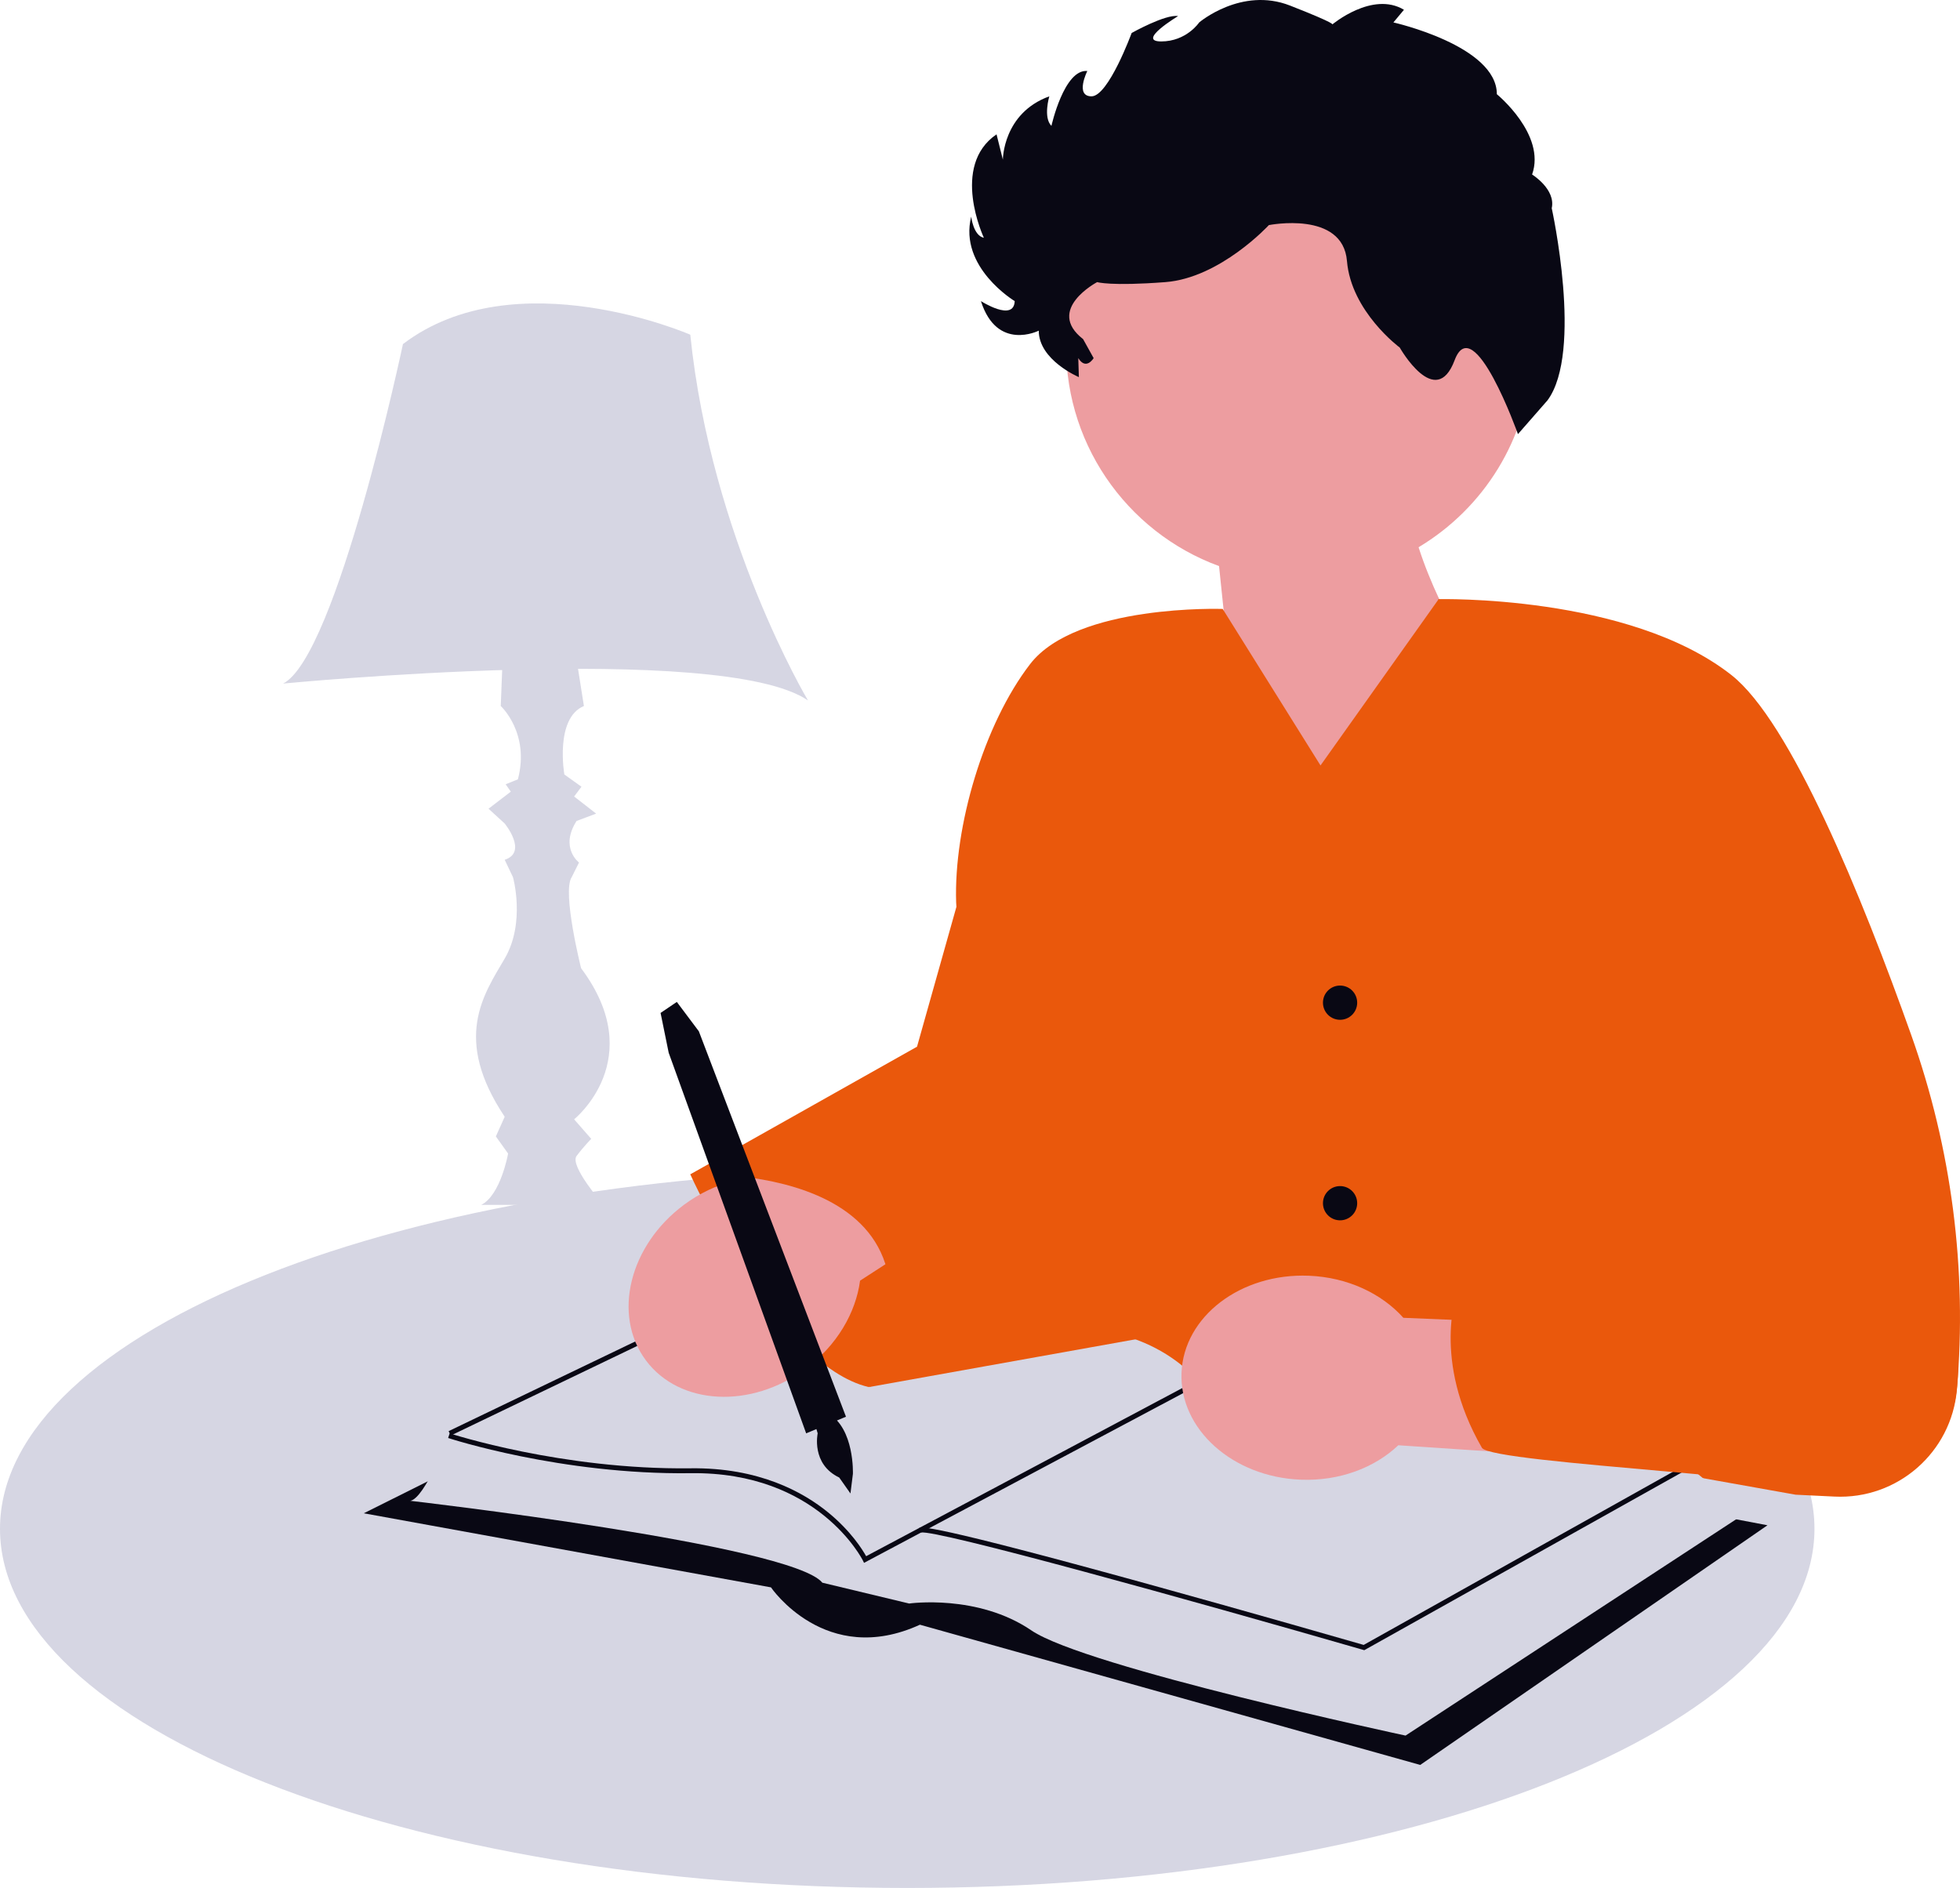
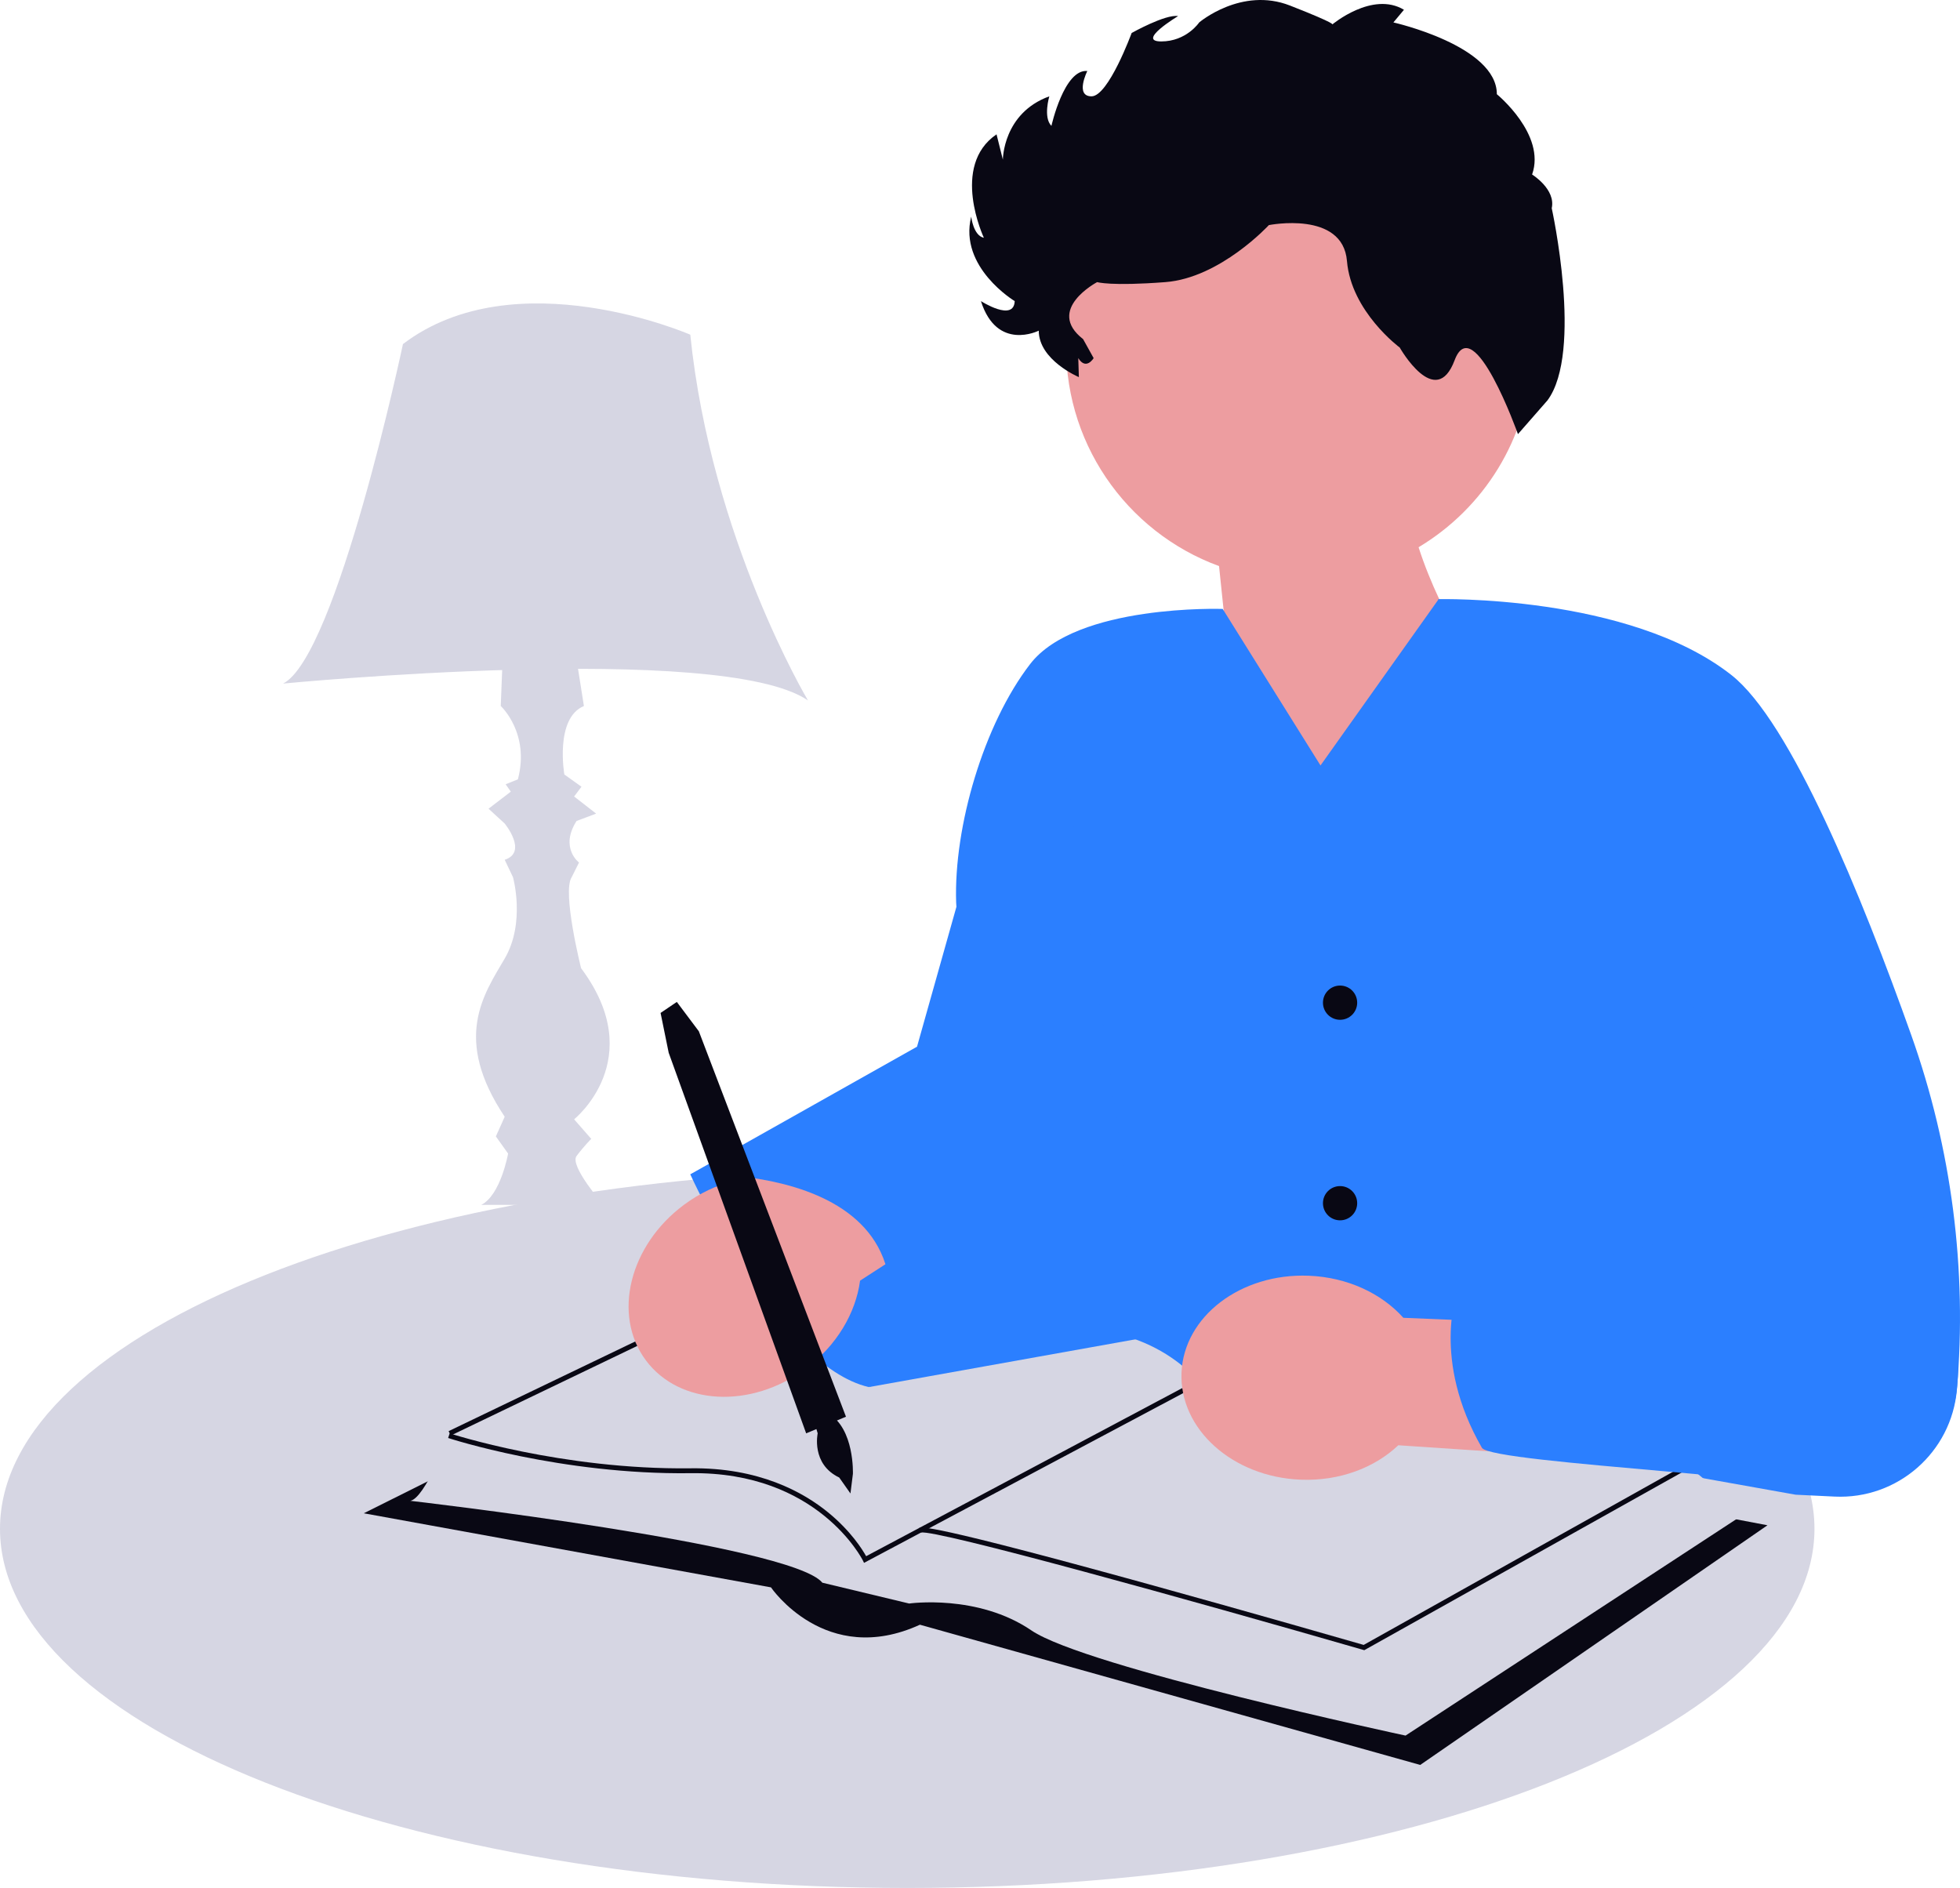
<svg xmlns="http://www.w3.org/2000/svg" width="801.512" height="772" viewBox="0 0 801.512 772" role="img" artist="Katerina Limpitsouni" source="https://undraw.co/">
  <ellipse cx="371" cy="625.14" rx="371" ry="146.86" fill="#d6d6e3" />
  <path d="M626.423,146.418c2.448-52.561-38.176-97.155-90.737-99.604-52.561-2.448-97.156,38.176-99.604,90.737-1.986,42.627,24.361,80.01,62.427,93.925l12.734,122.446,97.432-73.79s-19.059-26.752-28.57-56.359c26.476-15.847,44.775-44.223,46.318-77.356Z" fill="#ed9da0" />
-   <path d="M500,249s-59.788-2.079-78.755,22.557c-18.967,24.636-31.245,66.443-30.245,97.443s74.279,194.193,74.279,194.193l269,48,15.917.77c25.727,1.245,47.833-18.075,50.046-43.737v-0c4.234-49.119-2.152-98.561-18.676-145.011-20.194-56.766-49.269-128.126-73.565-147.216-42-33-120-31-120-31l.203.159-48.203,67.841-40-64Z" fill="#ea580c" />
+   <path d="M500,249s-59.788-2.079-78.755,22.557c-18.967,24.636-31.245,66.443-30.245,97.443s74.279,194.193,74.279,194.193l269,48,15.917.77c25.727,1.245,47.833-18.075,50.046-43.737v-0c4.234-49.119-2.152-98.561-18.676-145.011-20.194-56.766-49.269-128.126-73.565-147.216-42-33-120-31-120-31l.203.159-48.203,67.841-40-64Z" fill="#2b7fff" />
  <path d="M183.575,601.399l-34.803,17.391,166.507,30.295s22.325,32.929,60.912,15.269l204.588,57.34,142-98-407.5-77.5-131.704,55.205Z" fill="#090814" />
  <path d="M490.279,565.104s-23.461-30.411-70.481-18.911l-104.519-18.308-131.704,59.168s-9.796,25.64-15.796,26.64c0,0,156,17.964,168.5,33.482l35.5,8.518s28-4,50,11,153,43,153,43l138.95-90.904-23.338-19.33-200.111-34.355Z" fill="#d6d6e3" />
  <path d="M557.903,674.77l-.401-.115c-69.741-20.125-175.483-49.501-180.903-47.97l-.882-1.79c1.117-.604,3.736-2.014,93.564,22.781,41.964,11.584,83.842,23.636,88.374,24.941l132.247-74.03.977,1.746-132.976,74.437Z" fill="#090814" />
  <path d="M353.334,639.062l-.455-.931c-.178-.364-18.365-36.463-70.491-35.733-52.975.691-98.674-14.244-99.129-14.396l.629-1.898c.453.149,45.856,14.958,98.474,14.294,27.875-.371,46.05,9.644,56.375,18.109,9.309,7.632,14.017,15.244,15.456,17.832l135.616-72.118.939,1.766-137.414,73.075Z" fill="#090814" />
-   <path d="M332.779,460.664l-50.5,19.529s35.279,78.193,73,87l36.967-53.265-59.467-53.265Z" fill="#ea580c" />
+   <path d="M332.779,460.664l-50.5,19.529s35.279,78.193,73,87l36.967-53.265-59.467-53.265Z" fill="#2b7fff" />
  <path d="M320.63,481.775l112.37-82.775,14,63-95.292,61.672c-1.744,13.162-9.481,26.518-22.265,36.001-22.368,16.592-51.632,15.036-65.363-3.475-13.731-18.511-6.73-46.968,15.638-63.56,12.784-9.483,27.81-13.012,40.912-10.862Z" fill="#ed9da0" />
  <path d="M518.879,92.049s-19.855,21.582-42.3,23.308c-22.445,1.727-27.92,0-27.92,0,0,0-21.286,11.222-5.747,23.308l4.316,7.769s-3.076,5.18-6.286,0l.243,7.769s-16.402-6.906-16.402-18.992c0,0-17.076,8.633-23.645-12.086,0,0,13.47,8.633,13.81,0,0,0-22.968-13.812-17.789-34.531,0,0,.863,7.769,5.18,8.633,0,0-13.812-29.351,5.18-42.3l2.59,10.359s0-18.992,18.992-25.898c0,0-2.59,8.633.863,12.086,0,0,5.18-23.308,14.675-22.445,0,0-5.18,10.359,1.727,10.359,6.906,0,16.402-25.898,16.402-25.898,0,0,13.812-7.769,18.992-6.906,0,0-17.265,10.359-6.906,10.359s15.539-7.769,15.539-7.769c0,0,17.265-14.675,37.12-6.906,19.855,7.769,17.265,7.769,17.265,7.769,0,0,16.402-13.812,29.351-6.043l-4.316,5.18s42.3,9.496,42.3,29.351c0,0,20.2,16.461,14.416,32.834,0,0,9.755,6.013,8.028,13.783,0,0,12.949,58.702-1.727,78.557l-12.086,13.812s-18.129-50.933-25.898-30.214c-7.769,20.718-22.445-5.18-22.445-5.18,0,0-19.855-14.675-21.582-35.394s-31.941-14.675-31.941-14.675Z" fill="#090814" />
-   <path d="M434,302l-19-16-40,142-92.721,52.193s114-6,73,87l112.721-20.193-10.721-84.807-23.279-160.193Z" fill="#ea580c" />
+   <path d="M434,302l-19-16-40,142-92.721,52.193s114-6,73,87l112.721-20.193-10.721-84.807-23.279-160.193Z" fill="#2b7fff" />
  <polygon points="276.779 409.693 270.131 414.193 273.455 430.496 329.668 586.104 345.948 579.302 285.779 421.693 276.779 409.693" fill="#090814" />
  <path d="M338.648,577.914l-5.869,2.78,1.602,5.411s-2.777,12.558,8.811,18.074l4.588,6.516,1-8s.738-18.559-10.131-24.78Z" fill="#090814" />
  <path d="M573.883,538.856l189.427,7.947,3.69,57.197-195.193-13.02c-9.614,9.157-24.018,14.705-39.922,14.072-27.828-1.108-49.643-20.676-48.726-43.706.917-23.03,24.22-40.801,52.048-39.692,15.904.633,29.821,7.31,38.676,17.203Z" fill="#ed9da0" />
  <circle cx="548" cy="410" r="7" fill="#090814" />
  <circle cx="548" cy="492" r="7" fill="#090814" />
  <path d="M282.279,136.857s-71.5-31.163-117.5,3.837c0,0-27.015,127.648-49.007,138.824,0,0,179.252-17.388,214.63,6.894,0,0-39.622-66.391-48.122-149.555Z" fill="#d6d6e3" />
  <path d="M205.856,261.102l-1.077,27.591s12,11,7,30l-5,2,2.109,3.015-9.109,6.985,6.609,6.054s9.609,11.709,0,14.828l3.391,7.119s5.219,18.548-3.391,33.274c-8.609,14.726-21.391,32.632,0,64.679l-3.609,8.047,5,7s-3,17-11,21h50s-14-16-11-20,6-7,6-7l-7-8s30.711-24.542,2.855-61.771c0,0-7.855-31.229-3.855-37.229l3-6s-8-6-1-17l8-3-9-7,3-4-7-5s-4-23,8-28l-3-19-29.923-8.591Z" fill="#d6d6e3" />
-   <path d="M748.779,611.664h-0c5.469-7.192-138.936-12.994-142.779-19.664-20.752-36.022-10-64-10-64l169-40-75.221-78.307,61.665,46.844c34.138,25.933,52.603,67.552,48.921,110.264v0c-2.278,26.421-25.104,46.272-51.585,44.862Z" fill="#ea580c" />
+   <path d="M748.779,611.664h-0c5.469-7.192-138.936-12.994-142.779-19.664-20.752-36.022-10-64-10-64l169-40-75.221-78.307,61.665,46.844c34.138,25.933,52.603,67.552,48.921,110.264v0c-2.278,26.421-25.104,46.272-51.585,44.862Z" fill="#2b7fff" />
  <rect x="179.715" y="566.78" width="84.623" height="2" transform="translate(-224 152.1718) rotate(-25.66421)" fill="#090814" />
</svg>
